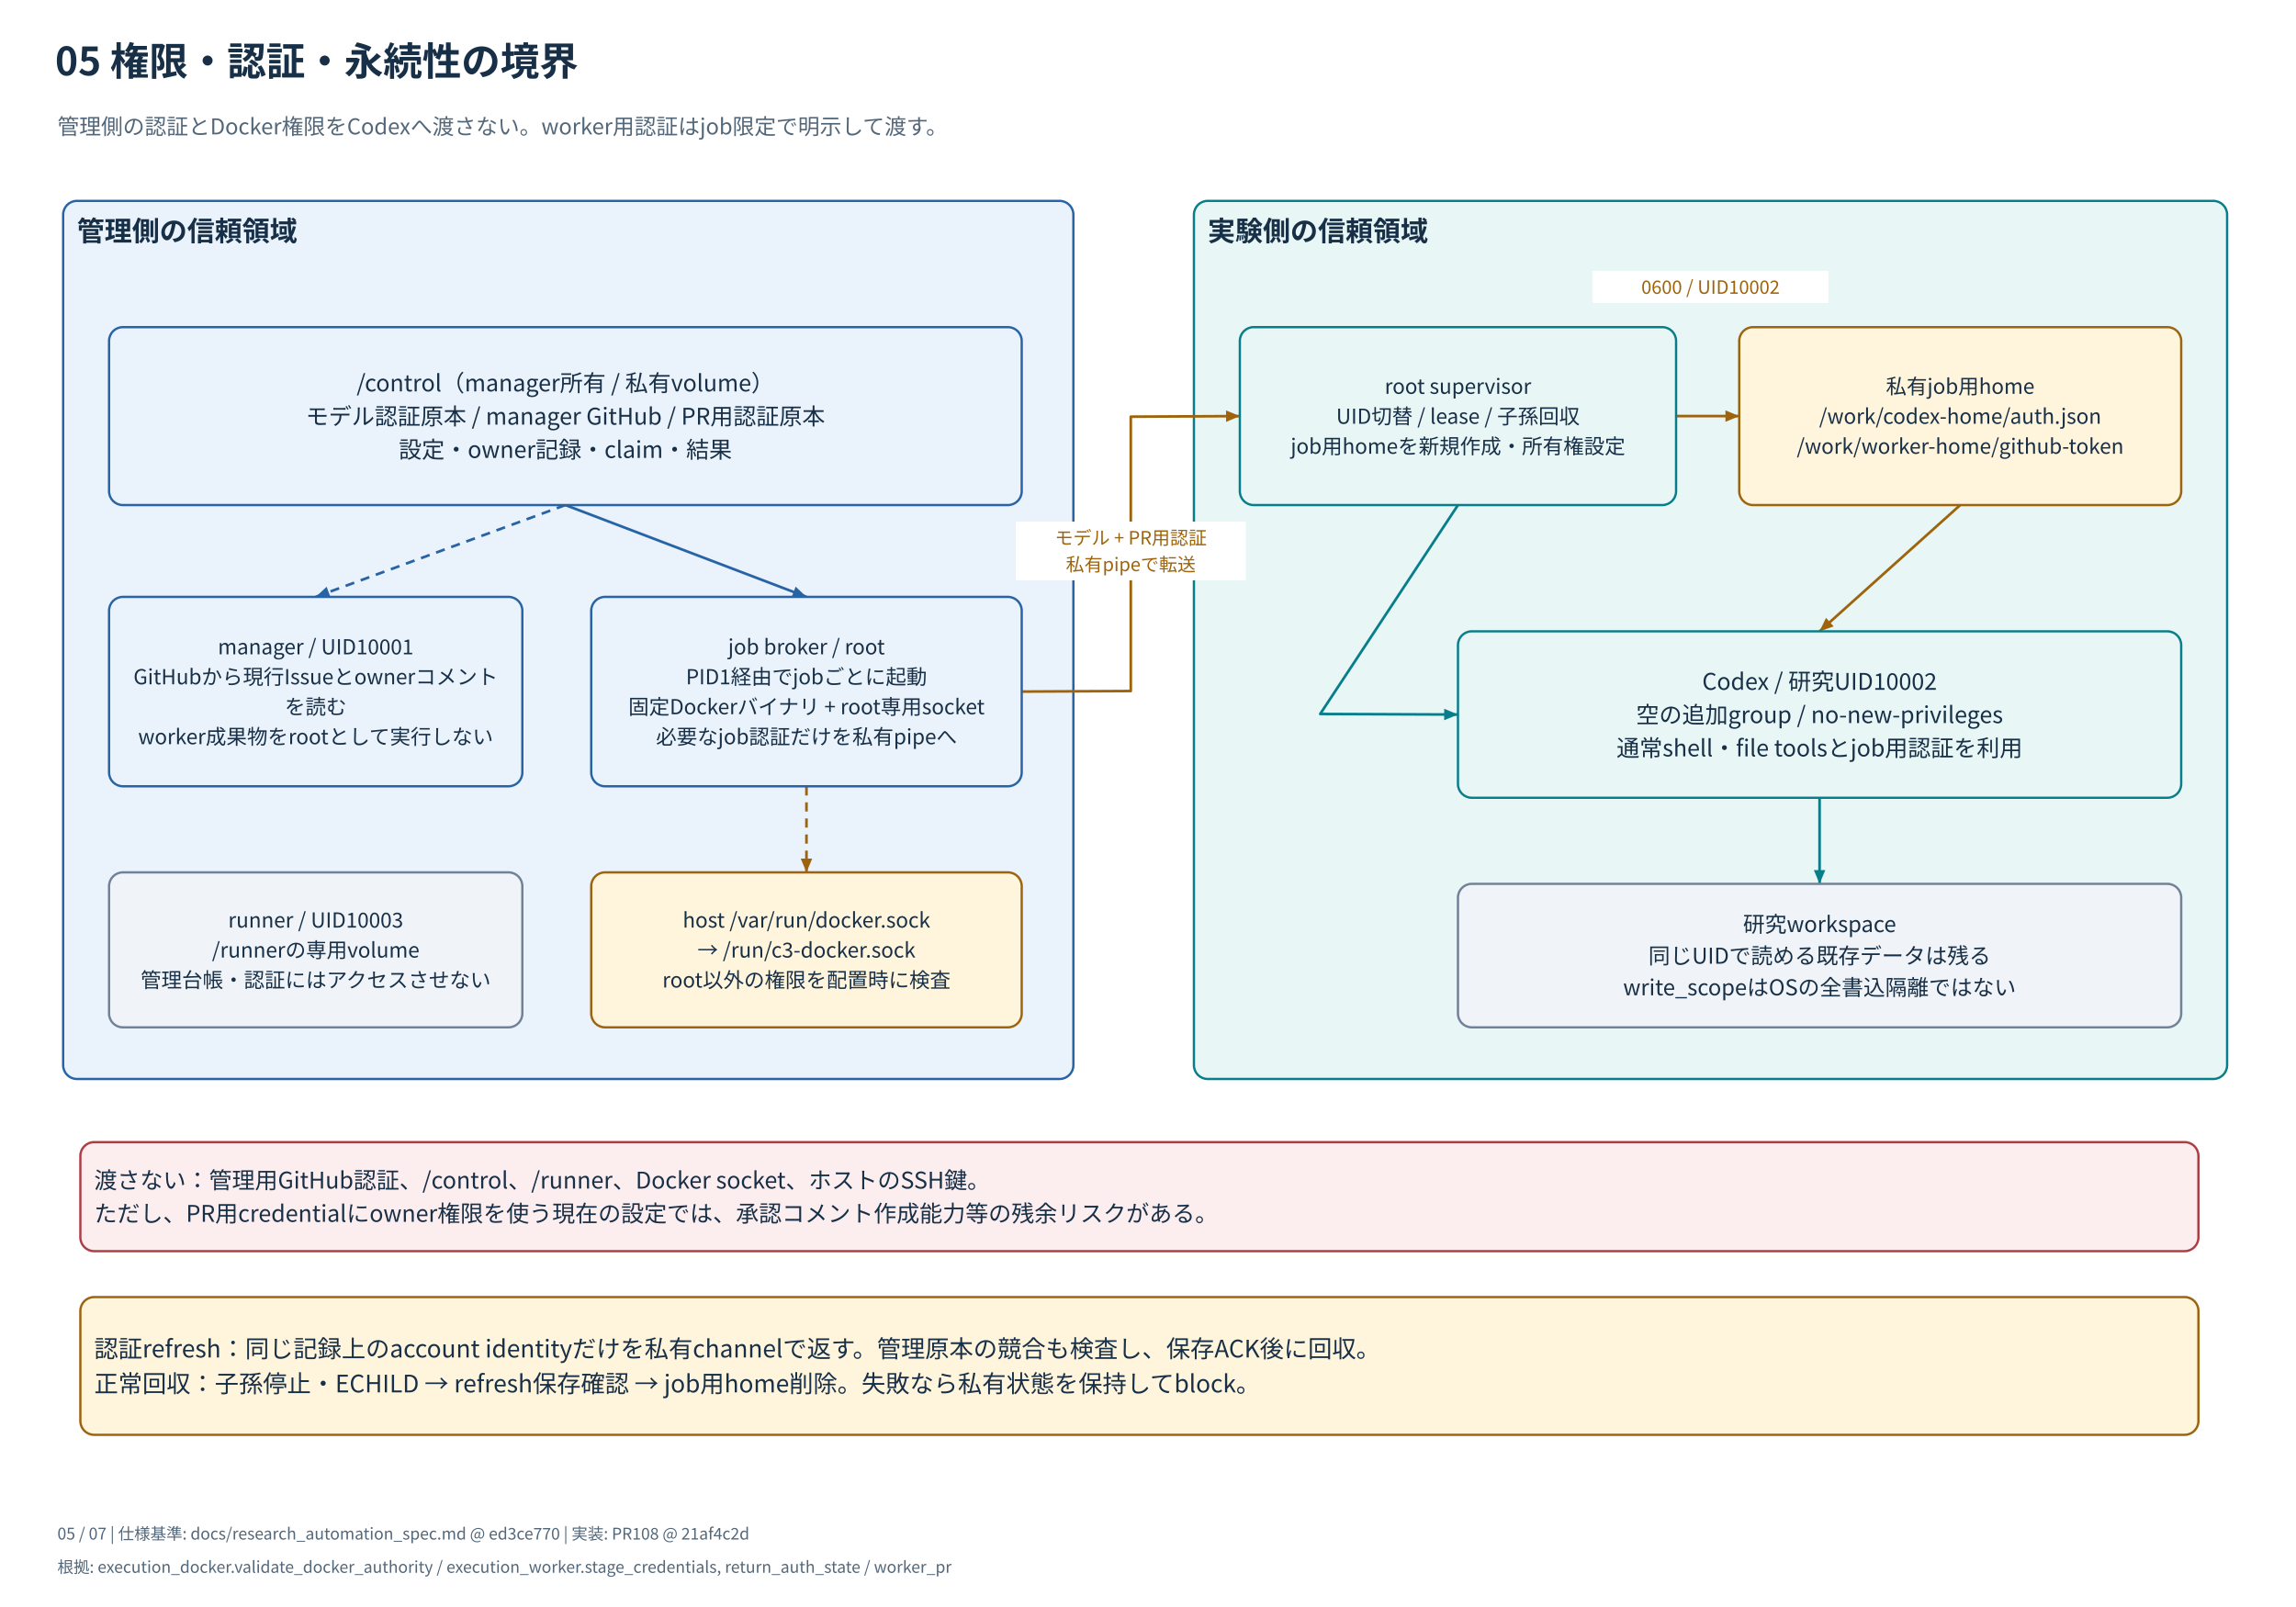
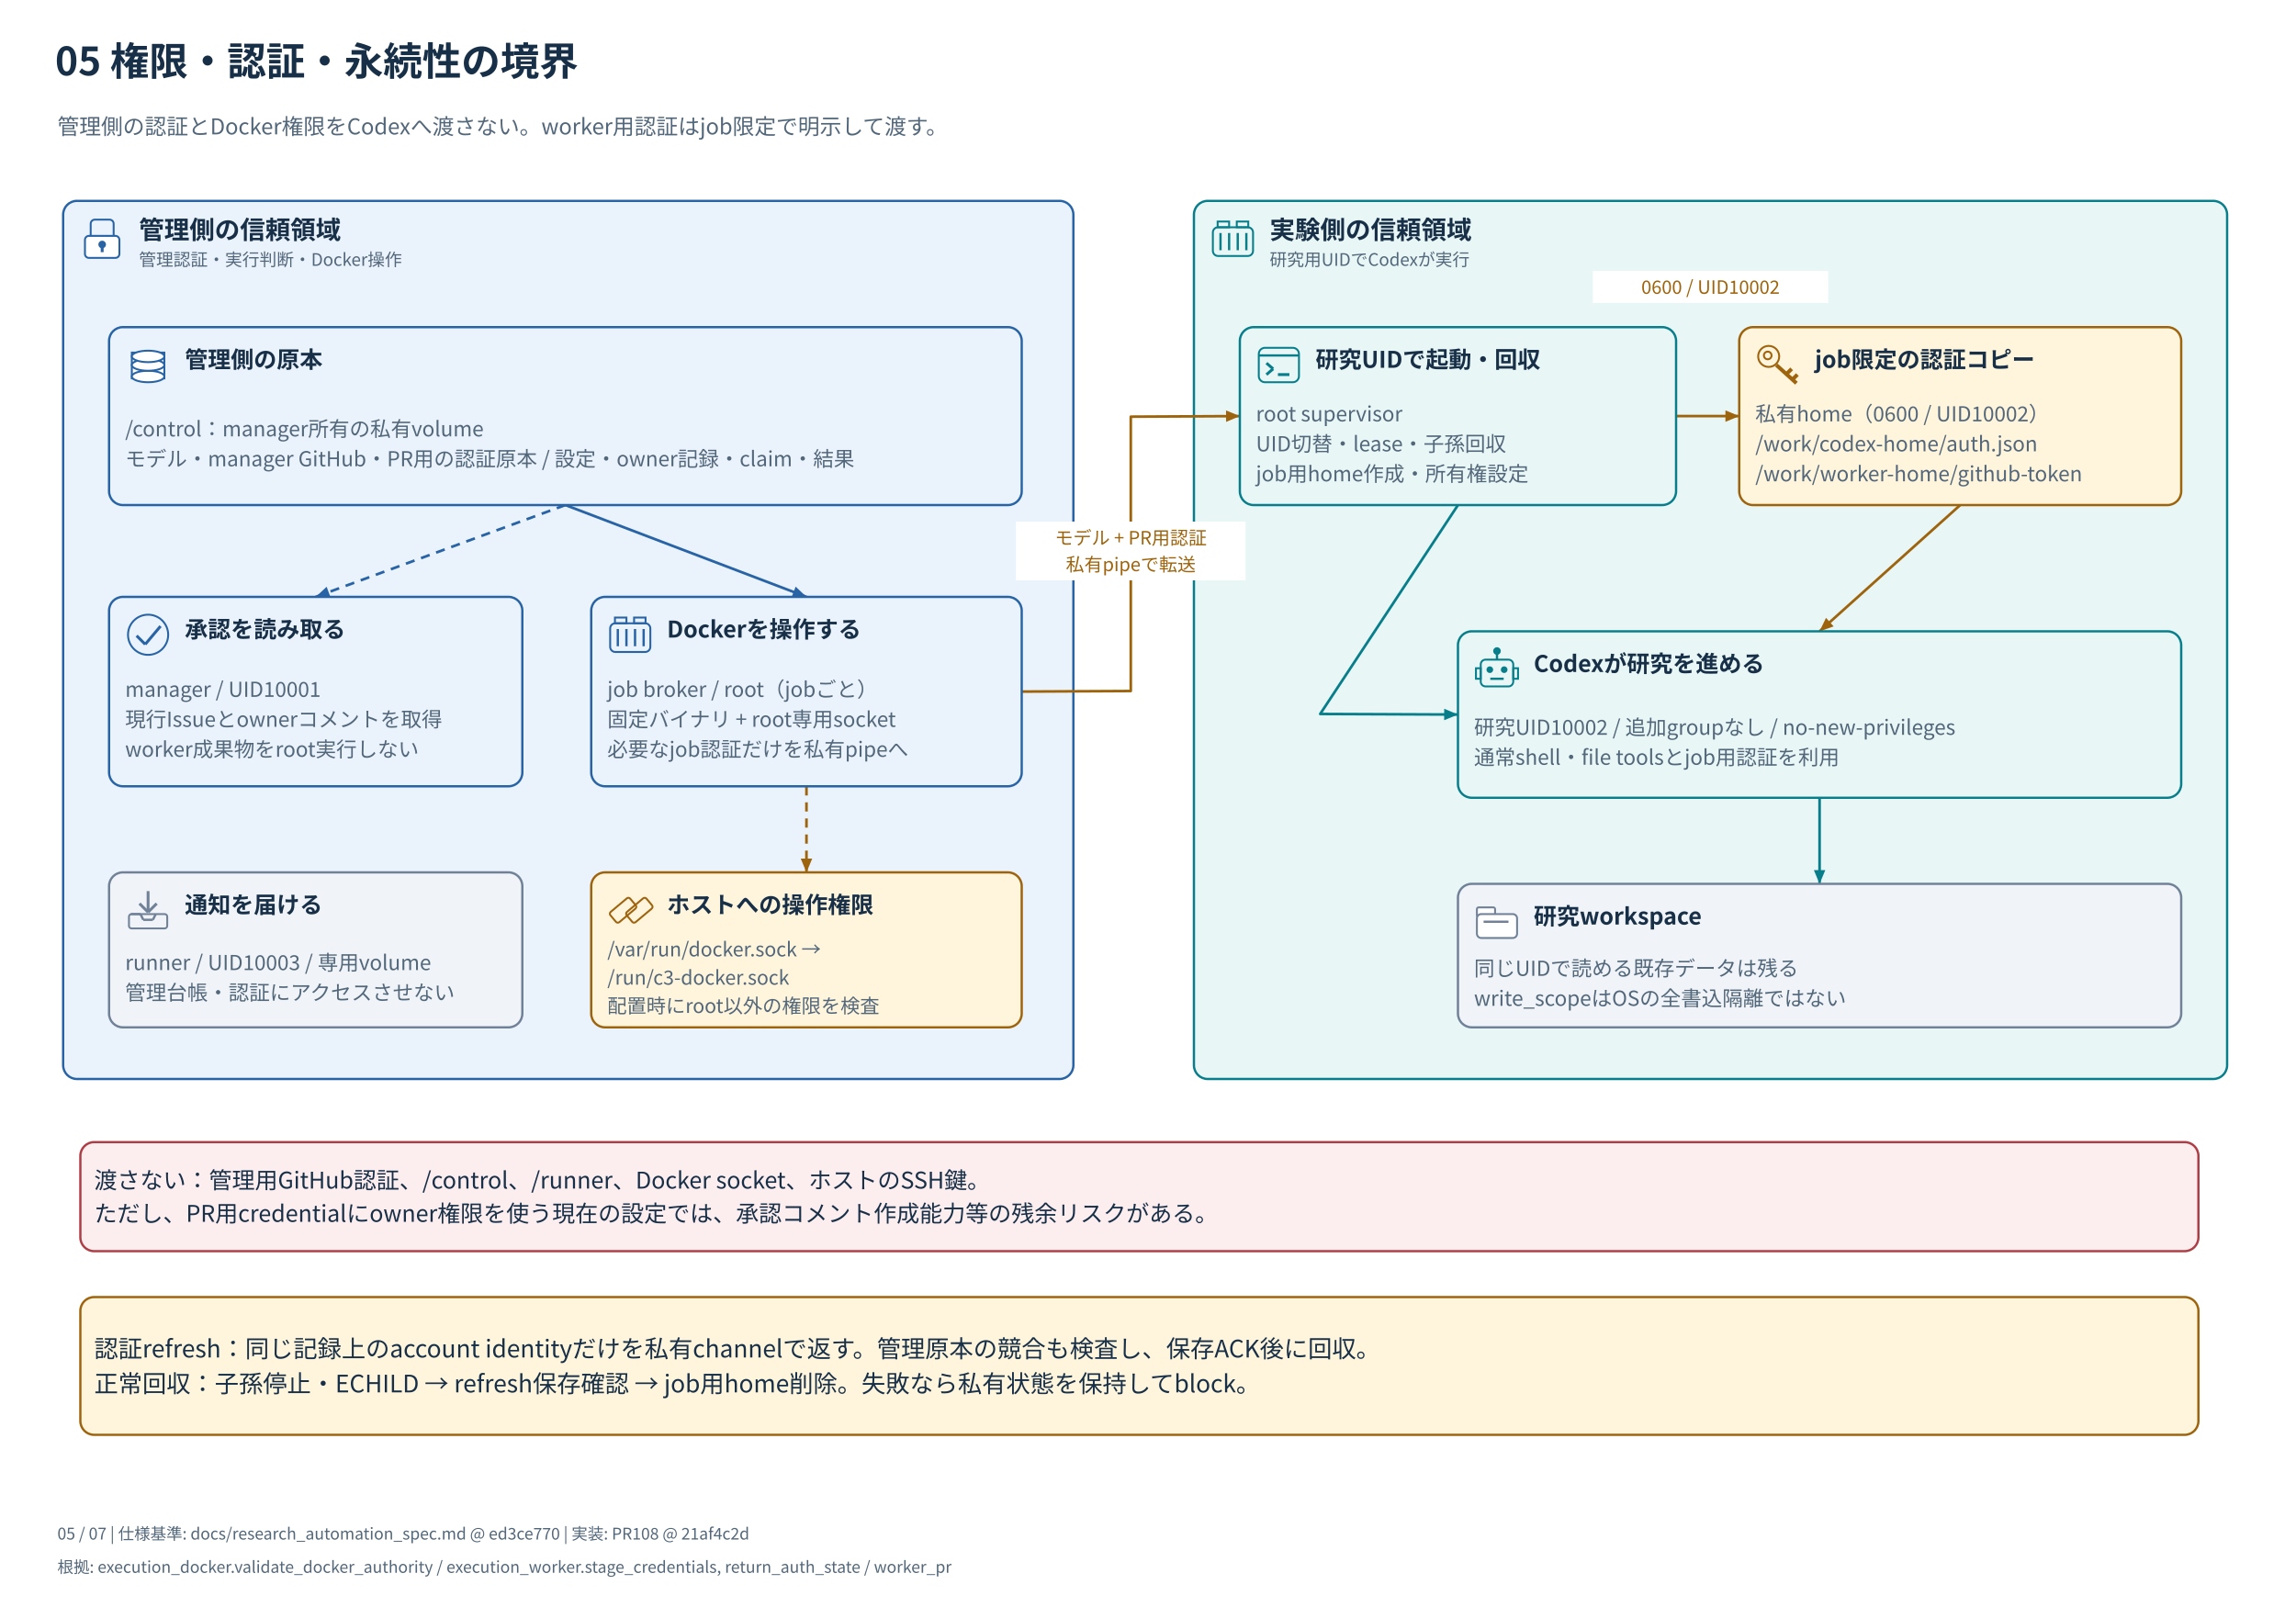
<svg xmlns="http://www.w3.org/2000/svg" width="2000" height="1400" viewBox="0 0 2000 1400" role="img">
  <rect x="0" y="0" width="2000" height="1400" fill="#FFFFFF" />
  <rect stroke-width="2" x="55.0" y="175.0" width="880.0" height="765.0" rx="12" fill="#EAF2FC" stroke="#2864A5" />
  <rect stroke-width="2" x="1040.0" y="175.0" width="900.0" height="765.0" rx="12" fill="#E8F6F6" stroke="#087E8B" />
  <polyline points="492.5,440.0 702.5,520.0" fill="none" stroke="#2864A5" stroke-width="2.3" stroke-linejoin="round" />
  <polygon points="702.5,520.0 693.066,511.056 689.506,520.4" fill="#2864A5" />
  <polyline points="492.5,440.0 275.0,520.0" fill="none" stroke="#2864A5" stroke-width="2.3" stroke-linejoin="round" stroke-dasharray="8 6" />
  <polygon points="275.0,520.0 287.988,520.55 284.536,511.165" fill="#2864A5" />
  <polyline points="890.0,602.5 985.0,602.0 985.0,363.0 1080.0,362.5" fill="none" stroke="#9D640D" stroke-width="2.3" stroke-linejoin="round" />
  <polygon points="1080.0,362.5 1067.974,357.563 1068.026,367.563" fill="#9D640D" />
  <polyline points="1460.0,362.5 1515.0,362.5" fill="none" stroke="#9D640D" stroke-width="2.3" stroke-linejoin="round" />
  <polygon points="1515.0,362.5 1503.0,357.5 1503.0,367.5" fill="#9D640D" />
  <polyline points="1707.5,440.0 1585.0,550.0" fill="none" stroke="#9D640D" stroke-width="2.3" stroke-linejoin="round" />
  <polygon points="1585.0,550.0 1597.269,545.703 1590.588,538.262" fill="#9D640D" />
  <polyline points="1270.0,440.0 1150.0,622.0 1270.0,622.5" fill="none" stroke="#087E8B" stroke-width="2.3" stroke-linejoin="round" />
  <polygon points="1270.0,622.5 1258.021,617.45 1257.979,627.45" fill="#087E8B" />
  <polyline points="1585.0,695.0 1585.0,770.0" fill="none" stroke="#087E8B" stroke-width="2.3" stroke-linejoin="round" />
  <polygon points="1585.0,770.0 1590.0,758.0 1580.0,758.0" fill="#087E8B" />
  <polyline points="702.5,685.0 702.5,760.0" fill="none" stroke="#9D640D" stroke-width="2.3" stroke-linejoin="round" stroke-dasharray="8 6" />
  <polygon points="702.5,760.0 707.5,748.0 697.5,748.0" fill="#9D640D" />
  <rect stroke-width="2" x="95.0" y="285.0" width="795.0" height="155.0" rx="12" fill="#EAF2FC" stroke="#2864A5" />
  <rect stroke-width="2" x="95.0" y="520.0" width="360.0" height="165.0" rx="12" fill="#EAF2FC" stroke="#2864A5" />
  <rect stroke-width="2" x="515.0" y="520.0" width="375.0" height="165.0" rx="12" fill="#EAF2FC" stroke="#2864A5" />
  <rect stroke-width="2" x="95.0" y="760.0" width="360.0" height="135.0" rx="12" fill="#F0F4F8" stroke="#718298" />
  <rect stroke-width="2" x="515.0" y="760.0" width="375.0" height="135.0" rx="12" fill="#FFF4DC" stroke="#9D640D" />
  <rect stroke-width="2" x="1080.0" y="285.0" width="380.0" height="155.0" rx="12" fill="#E8F6F6" stroke="#087E8B" />
  <rect stroke-width="2" x="1515.0" y="285.0" width="385.0" height="155.0" rx="12" fill="#FFF4DC" stroke="#9D640D" />
  <rect stroke-width="2" x="1270.0" y="550.0" width="630.0" height="145.0" rx="12" fill="#E8F6F6" stroke="#087E8B" />
  <rect stroke-width="2" x="1270.0" y="770.0" width="630.0" height="125.0" rx="12" fill="#F0F4F8" stroke="#718298" />
  <rect stroke-width="2" x="885.0" y="454.4" width="200.0" height="51.2" rx="0" fill="#FFFFFF" stroke="none" />
  <rect stroke-width="2" x="1387.5" y="236.0" width="205.0" height="28.0" rx="0" fill="#FFFFFF" stroke="none" />
  <rect stroke-width="2" x="70.0" y="995.0" width="1845.0" height="95.0" rx="12" fill="#FCEDEF" stroke="#AD3E45" />
  <rect stroke-width="2" x="70.0" y="1130.0" width="1845.0" height="120.0" rx="12" fill="#FFF4DC" stroke="#9D640D" />
-   <text x="67.0" y="189.0" fill="#183047" font-family="Hiragino Sans, Noto Sans CJK JP, sans-serif" font-size="24" font-weight="600" dominant-baseline="text-before-edge" text-anchor="start">管理側の信頼領域</text>
-   <text x="1052.0" y="189.0" fill="#183047" font-family="Hiragino Sans, Noto Sans CJK JP, sans-serif" font-size="24" font-weight="600" dominant-baseline="text-before-edge" text-anchor="start">実験側の信頼領域</text>
+   <rect stroke-width="1.667" x="79.0" y="191.333" width="20.0" height="21.667" rx="3.6" fill="none" stroke="#2864A5" />
+   <rect stroke-width="1.667" x="74.0" y="205.5" width="30.0" height="19.167" rx="3.45" fill="#FFFFFF" stroke="#2864A5" />
+   <ellipse stroke-width="1.667" cx="89.0" cy="213.0" rx="2.5" ry="2.5" fill="#2864A5" stroke="#2864A5" />
+   <rect stroke-width="1.667" transform="rotate(90.0 89.0 217.1667)" x="86.5" y="215.917" width="5.0" height="2.5" rx="0" fill="#2864A5" stroke="none" />
+   <rect stroke-width="1.667" x="1056.5" y="198.0" width="35.0" height="25.0" rx="4.5" fill="none" stroke="#087E8B" />
+   <rect stroke-width="1.667" x="1060.667" y="193.0" width="10.0" height="5.0" rx="0" fill="none" stroke="#087E8B" />
+   <rect stroke-width="1.667" x="1077.333" y="193.0" width="10.0" height="5.0" rx="0" fill="none" stroke="#087E8B" />
+   <rect stroke-width="1.667" transform="rotate(90.0 1063.167 210.5)" x="1055.667" y="209.5" width="15.0" height="2.0" rx="0" fill="#087E8B" stroke="none" />
+   <rect stroke-width="1.667" transform="rotate(90.0 1070.667 210.5)" x="1063.167" y="209.5" width="15.0" height="2.0" rx="0" fill="#087E8B" stroke="none" />
+   <rect stroke-width="1.667" transform="rotate(90.0 1078.167 210.5)" x="1070.667" y="209.5" width="15.0" height="2.0" rx="0" fill="#087E8B" stroke="none" />
+   <rect stroke-width="1.667" transform="rotate(90.0 1085.667 210.5)" x="1078.167" y="209.5" width="15.0" height="2.0" rx="0" fill="#087E8B" stroke="none" />
+   <rect stroke-width="1.667" x="114.833" y="307.167" width="28.333" height="22.5" rx="0" fill="#FFFFFF" stroke="#2864A5" />
+   <ellipse stroke-width="1.667" cx="129.0" cy="328.0" rx="14.167" ry="5.0" fill="#FFFFFF" stroke="#2864A5" />
+   <ellipse stroke-width="1.667" cx="129.0" cy="318.0" rx="14.167" ry="5.0" fill="#FFFFFF" stroke="#2864A5" />
+   <ellipse stroke-width="1.667" cx="129.0" cy="310.5" rx="14.167" ry="5.0" fill="#FFFFFF" stroke="#2864A5" />
+   <ellipse stroke-width="1.667" cx="129.0" cy="553.0" rx="17.5" ry="17.5" fill="none" stroke="#2864A5" />
+   <rect stroke-width="1.667" transform="rotate(45.0 122.75 557.5833)" x="117.447" y="556.333" width="10.607" height="2.5" rx="0" fill="#2864A5" stroke="none" />
+   <rect stroke-width="1.667" transform="rotate(-49.89909 133.1667 553.4167)" x="122.817" y="552.167" width="20.7" height="2.5" rx="0" fill="#2864A5" stroke="none" />
+   <rect stroke-width="1.667" x="531.5" y="543.0" width="35.0" height="25.0" rx="4.5" fill="none" stroke="#2864A5" />
+   <rect stroke-width="1.667" x="535.667" y="538.0" width="10.0" height="5.0" rx="0" fill="none" stroke="#2864A5" />
+   <rect stroke-width="1.667" x="552.333" y="538.0" width="10.0" height="5.0" rx="0" fill="none" stroke="#2864A5" />
+   <rect stroke-width="1.667" transform="rotate(90.0 538.1667 555.5)" x="530.667" y="554.5" width="15.0" height="2.0" rx="0" fill="#2864A5" stroke="none" />
+   <rect stroke-width="1.667" transform="rotate(90.0 545.6667 555.5)" x="538.167" y="554.5" width="15.0" height="2.0" rx="0" fill="#2864A5" stroke="none" />
+   <rect stroke-width="1.667" transform="rotate(90.0 553.1667 555.5)" x="545.667" y="554.5" width="15.0" height="2.0" rx="0" fill="#2864A5" stroke="none" />
+   <rect stroke-width="1.667" transform="rotate(90.0 560.6667 555.5)" x="553.167" y="554.5" width="15.0" height="2.0" rx="0" fill="#2864A5" stroke="none" />
+   <rect stroke-width="1.667" x="112.333" y="796.333" width="33.333" height="12.5" rx="2.25" fill="none" stroke="#718298" />
+   <rect stroke-width="1.667" x="114.0" y="795.333" width="8.333" height="2.0" rx="0" fill="#718298" stroke="none" />
+   <rect stroke-width="1.667" transform="rotate(63.43495 123.5833 798.8333)" x="120.788" y="797.833" width="5.59" height="2.0" rx="0" fill="#718298" stroke="none" />
+   <rect stroke-width="1.667" x="124.833" y="800.333" width="8.333" height="2.0" rx="0" fill="#718298" stroke="none" />
+   <rect stroke-width="1.667" transform="rotate(-63.43495 134.4167 798.8333)" x="131.622" y="797.833" width="5.59" height="2.0" rx="0" fill="#718298" stroke="none" />
+   <rect stroke-width="1.667" transform="rotate(90.0 129.0 785.0833)" x="120.25" y="783.833" width="17.5" height="2.5" rx="0" fill="#718298" stroke="none" />
+   <rect stroke-width="1.667" transform="rotate(45.0 125.25 790.9167)" x="119.947" y="789.667" width="10.607" height="2.5" rx="0" fill="#718298" stroke="none" />
+   <rect stroke-width="1.667" transform="rotate(-45.0 132.75 790.9167)" x="127.447" y="789.667" width="10.607" height="2.5" rx="0" fill="#718298" stroke="none" />
+   <rect stroke-width="1.667" transform="rotate(-40.0 542.75 793.0)" x="531.5" y="787.167" width="22.5" height="11.667" rx="2.1" fill="none" stroke="#9D640D" />
+   <rect stroke-width="1.667" transform="rotate(-40.0 556.9167 793.0)" x="545.667" y="787.167" width="22.5" height="11.667" rx="2.1" fill="none" stroke="#9D640D" />
+   <rect stroke-width="1.667" x="1096.5" y="303.0" width="35.0" height="30.0" rx="5.4" fill="none" stroke="#087E8B" />
+   <rect stroke-width="1.667" x="1096.5" y="308.667" width="35.0" height="2.0" rx="0" fill="#087E8B" stroke="none" />
+   <rect stroke-width="1.667" transform="rotate(40.60129 1106.083 318.8333)" x="1102.242" y="317.583" width="7.683" height="2.5" rx="0" fill="#087E8B" stroke="none" />
+   <rect stroke-width="1.667" transform="rotate(139.3987 1106.083 323.8333)" x="1102.242" y="322.583" width="7.683" height="2.5" rx="0" fill="#087E8B" stroke="none" />
+   <rect stroke-width="1.667" x="1113.167" y="325.083" width="10.0" height="2.5" rx="0" fill="#087E8B" stroke="none" />
+   <ellipse stroke-width="1.667" cx="1540.667" cy="310.5" rx="9.167" ry="9.167" fill="none" stroke="#9D640D" />
+   <ellipse stroke-width="1.667" cx="1539.833" cy="309.667" rx="3.333" ry="3.333" fill="none" stroke="#9D640D" />
+   <rect stroke-width="1.667" transform="rotate(42.13759 1556.083 325.9167)" x="1544.283" y="324.25" width="23.6" height="3.333" rx="0" fill="#9D640D" stroke="none" />
+   <rect stroke-width="1.667" transform="rotate(-45.0 1558.167 323.8333)" x="1554.631" y="322.167" width="7.071" height="3.333" rx="0" fill="#9D640D" stroke="none" />
+   <rect stroke-width="1.667" transform="rotate(-45.0 1563.167 328.8333)" x="1559.631" y="327.167" width="7.071" height="3.333" rx="0" fill="#9D640D" stroke="none" />
+   <rect stroke-width="1.667" x="1289.833" y="574.667" width="28.333" height="23.333" rx="4.2" fill="none" stroke="#087E8B" />
+   <rect stroke-width="1.667" transform="rotate(90.0 1304.0 571.3333)" x="1300.667" y="570.333" width="6.667" height="2.0" rx="0" fill="#087E8B" stroke="none" />
+   <ellipse stroke-width="1.667" cx="1304.0" cy="567.167" rx="2.5" ry="2.5" fill="#087E8B" stroke="#087E8B" />
+   <ellipse stroke-width="1.667" cx="1297.75" cy="583.417" rx="2.083" ry="2.083" fill="#087E8B" stroke="#087E8B" />
+   <ellipse stroke-width="1.667" cx="1310.25" cy="583.417" rx="2.083" ry="2.083" fill="#087E8B" stroke="#087E8B" />
+   <rect stroke-width="1.667" x="1298.167" y="590.333" width="11.667" height="2.0" rx="0" fill="#087E8B" stroke="none" />
+   <rect stroke-width="1.667" x="1285.667" y="582.167" width="4.167" height="9.167" rx="0" fill="none" stroke="#087E8B" />
+   <rect stroke-width="1.667" x="1318.167" y="582.167" width="4.167" height="9.167" rx="0" fill="none" stroke="#087E8B" />
+   <rect stroke-width="1.667" x="1286.5" y="790.5" width="15.833" height="8.333" rx="1.5" fill="#FFFFFF" stroke="#718298" />
+   <rect stroke-width="1.667" x="1286.5" y="796.333" width="35.0" height="20.833" rx="3.75" fill="#FFFFFF" stroke="#718298" />
+   <rect stroke-width="1.667" x="1292.333" y="802.0" width="21.667" height="2.0" rx="0" fill="#718298" stroke="none" />
  <text x="48.0" y="36.0" fill="#183047" font-family="Hiragino Sans, Noto Sans CJK JP, sans-serif" font-size="34" font-weight="600" dominant-baseline="text-before-edge" text-anchor="start">05  権限・認証・永続性の境界</text>
  <text x="50.0" y="100.5" fill="#53677A" font-family="Hiragino Sans, Noto Sans CJK JP, sans-serif" font-size="19" font-weight="400" dominant-baseline="text-before-edge" text-anchor="start">管理側の認証とDocker権限をCodexへ渡さない。worker用認証はjob限定で明示して渡す。</text>
  <text x="50.0" y="1329.0" fill="#53677A" font-family="Hiragino Sans, Noto Sans CJK JP, sans-serif" font-size="14" font-weight="400" dominant-baseline="text-before-edge" text-anchor="start">05 / 07   |   仕様基準: docs/research_automation_spec.md @ ed3ce770   |   実装: PR108 @ 21af4c2d</text>
  <text x="50.0" y="1358.0" fill="#53677A" font-family="Hiragino Sans, Noto Sans CJK JP, sans-serif" font-size="14" font-weight="400" dominant-baseline="text-before-edge" text-anchor="start">根拠: execution_docker.validate_docker_authority / execution_worker.stage_credentials, return_auth_state / worker_pr</text>
-   <text x="492.5" y="323.5" fill="#183047" font-family="Hiragino Sans, Noto Sans CJK JP, sans-serif" font-size="20" font-weight="400" dominant-baseline="text-before-edge" text-anchor="middle">/control（manager所有 / 私有volume）</text>
-   <text x="492.5" y="352.5" fill="#183047" font-family="Hiragino Sans, Noto Sans CJK JP, sans-serif" font-size="20" font-weight="400" dominant-baseline="text-before-edge" text-anchor="middle">モデル認証原本 / manager GitHub / PR用認証原本</text>
-   <text x="492.5" y="381.5" fill="#183047" font-family="Hiragino Sans, Noto Sans CJK JP, sans-serif" font-size="20" font-weight="400" dominant-baseline="text-before-edge" text-anchor="middle">設定・owner記録・claim・結果</text>
-   <text x="275.0" y="554.35" fill="#183047" font-family="Hiragino Sans, Noto Sans CJK JP, sans-serif" font-size="18" font-weight="400" dominant-baseline="text-before-edge" text-anchor="middle">manager / UID10001</text>
-   <text x="275.0" y="580.45" fill="#183047" font-family="Hiragino Sans, Noto Sans CJK JP, sans-serif" font-size="18" font-weight="400" dominant-baseline="text-before-edge" text-anchor="middle">GitHubから現行Issueとownerコメント</text>
-   <text x="275.0" y="606.55" fill="#183047" font-family="Hiragino Sans, Noto Sans CJK JP, sans-serif" font-size="18" font-weight="400" dominant-baseline="text-before-edge" text-anchor="middle">を読む</text>
-   <text x="275.0" y="632.65" fill="#183047" font-family="Hiragino Sans, Noto Sans CJK JP, sans-serif" font-size="18" font-weight="400" dominant-baseline="text-before-edge" text-anchor="middle">worker成果物をrootとして実行しない</text>
-   <text x="702.5" y="554.35" fill="#183047" font-family="Hiragino Sans, Noto Sans CJK JP, sans-serif" font-size="18" font-weight="400" dominant-baseline="text-before-edge" text-anchor="middle">job broker / root</text>
-   <text x="702.5" y="580.45" fill="#183047" font-family="Hiragino Sans, Noto Sans CJK JP, sans-serif" font-size="18" font-weight="400" dominant-baseline="text-before-edge" text-anchor="middle">PID1経由でjobごとに起動</text>
-   <text x="702.5" y="606.55" fill="#183047" font-family="Hiragino Sans, Noto Sans CJK JP, sans-serif" font-size="18" font-weight="400" dominant-baseline="text-before-edge" text-anchor="middle">固定Dockerバイナリ + root専用socket</text>
-   <text x="702.5" y="632.65" fill="#183047" font-family="Hiragino Sans, Noto Sans CJK JP, sans-serif" font-size="18" font-weight="400" dominant-baseline="text-before-edge" text-anchor="middle">必要なjob認証だけを私有pipeへ</text>
-   <text x="275.0" y="792.4" fill="#183047" font-family="Hiragino Sans, Noto Sans CJK JP, sans-serif" font-size="18" font-weight="400" dominant-baseline="text-before-edge" text-anchor="middle">runner / UID10003</text>
-   <text x="275.0" y="818.5" fill="#183047" font-family="Hiragino Sans, Noto Sans CJK JP, sans-serif" font-size="18" font-weight="400" dominant-baseline="text-before-edge" text-anchor="middle">/runnerの専用volume</text>
-   <text x="275.0" y="844.6" fill="#183047" font-family="Hiragino Sans, Noto Sans CJK JP, sans-serif" font-size="18" font-weight="400" dominant-baseline="text-before-edge" text-anchor="middle">管理台帳・認証にはアクセスさせない</text>
-   <text x="702.5" y="792.4" fill="#183047" font-family="Hiragino Sans, Noto Sans CJK JP, sans-serif" font-size="18" font-weight="400" dominant-baseline="text-before-edge" text-anchor="middle">host /var/run/docker.sock</text>
-   <text x="702.5" y="818.5" fill="#183047" font-family="Hiragino Sans, Noto Sans CJK JP, sans-serif" font-size="18" font-weight="400" dominant-baseline="text-before-edge" text-anchor="middle">→ /run/c3-docker.sock</text>
-   <text x="702.5" y="844.6" fill="#183047" font-family="Hiragino Sans, Noto Sans CJK JP, sans-serif" font-size="18" font-weight="400" dominant-baseline="text-before-edge" text-anchor="middle">root以外の権限を配置時に検査</text>
-   <text x="1270.0" y="327.4" fill="#183047" font-family="Hiragino Sans, Noto Sans CJK JP, sans-serif" font-size="18" font-weight="400" dominant-baseline="text-before-edge" text-anchor="middle">root supervisor</text>
-   <text x="1270.0" y="353.5" fill="#183047" font-family="Hiragino Sans, Noto Sans CJK JP, sans-serif" font-size="18" font-weight="400" dominant-baseline="text-before-edge" text-anchor="middle">UID切替 / lease / 子孫回収</text>
-   <text x="1270.0" y="379.6" fill="#183047" font-family="Hiragino Sans, Noto Sans CJK JP, sans-serif" font-size="18" font-weight="400" dominant-baseline="text-before-edge" text-anchor="middle">job用homeを新規作成・所有権設定</text>
-   <text x="1707.5" y="327.4" fill="#183047" font-family="Hiragino Sans, Noto Sans CJK JP, sans-serif" font-size="18" font-weight="400" dominant-baseline="text-before-edge" text-anchor="middle">私有job用home</text>
-   <text x="1707.5" y="353.5" fill="#183047" font-family="Hiragino Sans, Noto Sans CJK JP, sans-serif" font-size="18" font-weight="400" dominant-baseline="text-before-edge" text-anchor="middle">/work/codex-home/auth.json</text>
-   <text x="1707.5" y="379.6" fill="#183047" font-family="Hiragino Sans, Noto Sans CJK JP, sans-serif" font-size="18" font-weight="400" dominant-baseline="text-before-edge" text-anchor="middle">/work/worker-home/github-token</text>
-   <text x="1585.0" y="583.5" fill="#183047" font-family="Hiragino Sans, Noto Sans CJK JP, sans-serif" font-size="20" font-weight="400" dominant-baseline="text-before-edge" text-anchor="middle">Codex / 研究UID10002</text>
-   <text x="1585.0" y="612.5" fill="#183047" font-family="Hiragino Sans, Noto Sans CJK JP, sans-serif" font-size="20" font-weight="400" dominant-baseline="text-before-edge" text-anchor="middle">空の追加group / no-new-privileges</text>
-   <text x="1585.0" y="641.5" fill="#183047" font-family="Hiragino Sans, Noto Sans CJK JP, sans-serif" font-size="20" font-weight="400" dominant-baseline="text-before-edge" text-anchor="middle">通常shell・file toolsとjob用認証を利用</text>
-   <text x="1585.0" y="795.45" fill="#183047" font-family="Hiragino Sans, Noto Sans CJK JP, sans-serif" font-size="19" font-weight="400" dominant-baseline="text-before-edge" text-anchor="middle">研究workspace</text>
-   <text x="1585.0" y="823.0" fill="#183047" font-family="Hiragino Sans, Noto Sans CJK JP, sans-serif" font-size="19" font-weight="400" dominant-baseline="text-before-edge" text-anchor="middle">同じUIDで読める既存データは残る</text>
-   <text x="1585.0" y="850.55" fill="#183047" font-family="Hiragino Sans, Noto Sans CJK JP, sans-serif" font-size="19" font-weight="400" dominant-baseline="text-before-edge" text-anchor="middle">write_scopeはOSの全書込隔離ではない</text>
-   <rect x="885.0" y="454.4" width="200.0" height="51.2" fill="#FFFFFF" />
  <text x="985.0" y="460.4" fill="#9D640D" font-family="Hiragino Sans, Noto Sans CJK JP, sans-serif" font-size="16" font-weight="400" dominant-baseline="text-before-edge" text-anchor="middle">モデル + PR用認証</text>
  <text x="985.0" y="483.6" fill="#9D640D" font-family="Hiragino Sans, Noto Sans CJK JP, sans-serif" font-size="16" font-weight="400" dominant-baseline="text-before-edge" text-anchor="middle">私有pipeで転送</text>
-   <rect x="1387.5" y="236.0" width="205.0" height="28.0" fill="#FFFFFF" />
  <text x="1490.0" y="242.0" fill="#9D640D" font-family="Hiragino Sans, Noto Sans CJK JP, sans-serif" font-size="16" font-weight="400" dominant-baseline="text-before-edge" text-anchor="middle">0600 / UID10002</text>
  <text x="82.0" y="1018.0" fill="#183047" font-family="Hiragino Sans, Noto Sans CJK JP, sans-serif" font-size="20" font-weight="400" dominant-baseline="text-before-edge" text-anchor="start">渡さない：管理用GitHub認証、/control、/runner、Docker socket、ホストのSSH鍵。</text>
  <text x="82.0" y="1047.0" fill="#183047" font-family="Hiragino Sans, Noto Sans CJK JP, sans-serif" font-size="20" font-weight="400" dominant-baseline="text-before-edge" text-anchor="start">ただし、PR用credentialにowner権限を使う現在の設定では、承認コメント作成能力等の残余リスクがある。</text>
  <text x="82.0" y="1164.275" fill="#183047" font-family="Hiragino Sans, Noto Sans CJK JP, sans-serif" font-size="21" font-weight="400" dominant-baseline="text-before-edge" text-anchor="start">認証refresh：同じ記録上のaccount identityだけを私有channelで返す。管理原本の競合も検査し、保存ACK後に回収。</text>
  <text x="82.0" y="1194.725" fill="#183047" font-family="Hiragino Sans, Noto Sans CJK JP, sans-serif" font-size="21" font-weight="400" dominant-baseline="text-before-edge" text-anchor="start">正常回収：子孫停止・ECHILD → refresh保存確認 → job用home削除。失敗なら私有状態を保持してblock。</text>
+   <text x="121.0" y="189.0" fill="#183047" font-family="Hiragino Sans, Noto Sans CJK JP, sans-serif" font-size="22" font-weight="600" dominant-baseline="text-before-edge" text-anchor="start">管理側の信頼領域</text>
+   <text x="121.0" y="218.5" fill="#53677A" font-family="Hiragino Sans, Noto Sans CJK JP, sans-serif" font-size="15" font-weight="400" dominant-baseline="text-before-edge" text-anchor="start">管理認証・実行判断・Docker操作</text>
+   <text x="1106.0" y="189.0" fill="#183047" font-family="Hiragino Sans, Noto Sans CJK JP, sans-serif" font-size="22" font-weight="600" dominant-baseline="text-before-edge" text-anchor="start">実験側の信頼領域</text>
+   <text x="1106.0" y="218.5" fill="#53677A" font-family="Hiragino Sans, Noto Sans CJK JP, sans-serif" font-size="15" font-weight="400" dominant-baseline="text-before-edge" text-anchor="start">研究用UIDでCodexが実行</text>
+   <text x="161.0" y="303.0" fill="#183047" font-family="Hiragino Sans, Noto Sans CJK JP, sans-serif" font-size="20" font-weight="600" dominant-baseline="text-before-edge" text-anchor="start">管理側の原本</text>
+   <text x="109.0" y="364.45" fill="#53677A" font-family="Hiragino Sans, Noto Sans CJK JP, sans-serif" font-size="18" font-weight="400" dominant-baseline="text-before-edge" text-anchor="start">/control：manager所有の私有volume</text>
+   <text x="109.0" y="390.55" fill="#53677A" font-family="Hiragino Sans, Noto Sans CJK JP, sans-serif" font-size="18" font-weight="400" dominant-baseline="text-before-edge" text-anchor="start">モデル・manager GitHub・PR用の認証原本 / 設定・owner記録・claim・結果</text>
+   <text x="161.0" y="538.0" fill="#183047" font-family="Hiragino Sans, Noto Sans CJK JP, sans-serif" font-size="20" font-weight="600" dominant-baseline="text-before-edge" text-anchor="start">承認を読み取る</text>
+   <text x="109.0" y="591.4" fill="#53677A" font-family="Hiragino Sans, Noto Sans CJK JP, sans-serif" font-size="18" font-weight="400" dominant-baseline="text-before-edge" text-anchor="start">manager / UID10001</text>
+   <text x="109.0" y="617.5" fill="#53677A" font-family="Hiragino Sans, Noto Sans CJK JP, sans-serif" font-size="18" font-weight="400" dominant-baseline="text-before-edge" text-anchor="start">現行Issueとownerコメントを取得</text>
+   <text x="109.0" y="643.6" fill="#53677A" font-family="Hiragino Sans, Noto Sans CJK JP, sans-serif" font-size="18" font-weight="400" dominant-baseline="text-before-edge" text-anchor="start">worker成果物をroot実行しない</text>
+   <text x="581.0" y="538.0" fill="#183047" font-family="Hiragino Sans, Noto Sans CJK JP, sans-serif" font-size="20" font-weight="600" dominant-baseline="text-before-edge" text-anchor="start">Dockerを操作する</text>
+   <text x="529.0" y="591.4" fill="#53677A" font-family="Hiragino Sans, Noto Sans CJK JP, sans-serif" font-size="18" font-weight="400" dominant-baseline="text-before-edge" text-anchor="start">job broker / root（jobごと）</text>
+   <text x="529.0" y="617.5" fill="#53677A" font-family="Hiragino Sans, Noto Sans CJK JP, sans-serif" font-size="18" font-weight="400" dominant-baseline="text-before-edge" text-anchor="start">固定バイナリ + root専用socket</text>
+   <text x="529.0" y="643.6" fill="#53677A" font-family="Hiragino Sans, Noto Sans CJK JP, sans-serif" font-size="18" font-weight="400" dominant-baseline="text-before-edge" text-anchor="start">必要なjob認証だけを私有pipeへ</text>
+   <text x="161.0" y="778.0" fill="#183047" font-family="Hiragino Sans, Noto Sans CJK JP, sans-serif" font-size="20" font-weight="600" dominant-baseline="text-before-edge" text-anchor="start">通知を届ける</text>
+   <text x="109.0" y="829.45" fill="#53677A" font-family="Hiragino Sans, Noto Sans CJK JP, sans-serif" font-size="18" font-weight="400" dominant-baseline="text-before-edge" text-anchor="start">runner / UID10003 / 専用volume</text>
+   <text x="109.0" y="855.55" fill="#53677A" font-family="Hiragino Sans, Noto Sans CJK JP, sans-serif" font-size="18" font-weight="400" dominant-baseline="text-before-edge" text-anchor="start">管理台帳・認証にアクセスさせない</text>
+   <text x="581.0" y="778.0" fill="#183047" font-family="Hiragino Sans, Noto Sans CJK JP, sans-serif" font-size="20" font-weight="600" dominant-baseline="text-before-edge" text-anchor="start">ホストへの操作権限</text>
+   <text x="529.0" y="818.35" fill="#53677A" font-family="Hiragino Sans, Noto Sans CJK JP, sans-serif" font-size="17" font-weight="400" dominant-baseline="text-before-edge" text-anchor="start">/var/run/docker.sock →</text>
+   <text x="529.0" y="843.0" fill="#53677A" font-family="Hiragino Sans, Noto Sans CJK JP, sans-serif" font-size="17" font-weight="400" dominant-baseline="text-before-edge" text-anchor="start">/run/c3-docker.sock</text>
+   <text x="529.0" y="867.65" fill="#53677A" font-family="Hiragino Sans, Noto Sans CJK JP, sans-serif" font-size="17" font-weight="400" dominant-baseline="text-before-edge" text-anchor="start">配置時にroot以外の権限を検査</text>
+   <text x="1146.0" y="303.0" fill="#183047" font-family="Hiragino Sans, Noto Sans CJK JP, sans-serif" font-size="20" font-weight="600" dominant-baseline="text-before-edge" text-anchor="start">研究UIDで起動・回収</text>
+   <text x="1094.0" y="351.4" fill="#53677A" font-family="Hiragino Sans, Noto Sans CJK JP, sans-serif" font-size="18" font-weight="400" dominant-baseline="text-before-edge" text-anchor="start">root supervisor</text>
+   <text x="1094.0" y="377.5" fill="#53677A" font-family="Hiragino Sans, Noto Sans CJK JP, sans-serif" font-size="18" font-weight="400" dominant-baseline="text-before-edge" text-anchor="start">UID切替・lease・子孫回収</text>
+   <text x="1094.0" y="403.6" fill="#53677A" font-family="Hiragino Sans, Noto Sans CJK JP, sans-serif" font-size="18" font-weight="400" dominant-baseline="text-before-edge" text-anchor="start">job用home作成・所有権設定</text>
+   <text x="1581.0" y="303.0" fill="#183047" font-family="Hiragino Sans, Noto Sans CJK JP, sans-serif" font-size="20" font-weight="600" dominant-baseline="text-before-edge" text-anchor="start">job限定の認証コピー</text>
+   <text x="1529.0" y="351.4" fill="#53677A" font-family="Hiragino Sans, Noto Sans CJK JP, sans-serif" font-size="18" font-weight="400" dominant-baseline="text-before-edge" text-anchor="start">私有home（0600 / UID10002）</text>
+   <text x="1529.0" y="377.5" fill="#53677A" font-family="Hiragino Sans, Noto Sans CJK JP, sans-serif" font-size="18" font-weight="400" dominant-baseline="text-before-edge" text-anchor="start">/work/codex-home/auth.json</text>
+   <text x="1529.0" y="403.6" fill="#53677A" font-family="Hiragino Sans, Noto Sans CJK JP, sans-serif" font-size="18" font-weight="400" dominant-baseline="text-before-edge" text-anchor="start">/work/worker-home/github-token</text>
+   <text x="1336.0" y="568.0" fill="#183047" font-family="Hiragino Sans, Noto Sans CJK JP, sans-serif" font-size="20" font-weight="600" dominant-baseline="text-before-edge" text-anchor="start">Codexが研究を進める</text>
+   <text x="1284.0" y="624.45" fill="#53677A" font-family="Hiragino Sans, Noto Sans CJK JP, sans-serif" font-size="18" font-weight="400" dominant-baseline="text-before-edge" text-anchor="start">研究UID10002 / 追加groupなし / no-new-privileges</text>
+   <text x="1284.0" y="650.55" fill="#53677A" font-family="Hiragino Sans, Noto Sans CJK JP, sans-serif" font-size="18" font-weight="400" dominant-baseline="text-before-edge" text-anchor="start">通常shell・file toolsとjob用認証を利用</text>
+   <text x="1336.0" y="788.0" fill="#183047" font-family="Hiragino Sans, Noto Sans CJK JP, sans-serif" font-size="20" font-weight="600" dominant-baseline="text-before-edge" text-anchor="start">研究workspace</text>
+   <text x="1284.0" y="834.45" fill="#53677A" font-family="Hiragino Sans, Noto Sans CJK JP, sans-serif" font-size="18" font-weight="400" dominant-baseline="text-before-edge" text-anchor="start">同じUIDで読める既存データは残る</text>
+   <text x="1284.0" y="860.55" fill="#53677A" font-family="Hiragino Sans, Noto Sans CJK JP, sans-serif" font-size="18" font-weight="400" dominant-baseline="text-before-edge" text-anchor="start">write_scopeはOSの全書込隔離ではない</text>
</svg>
